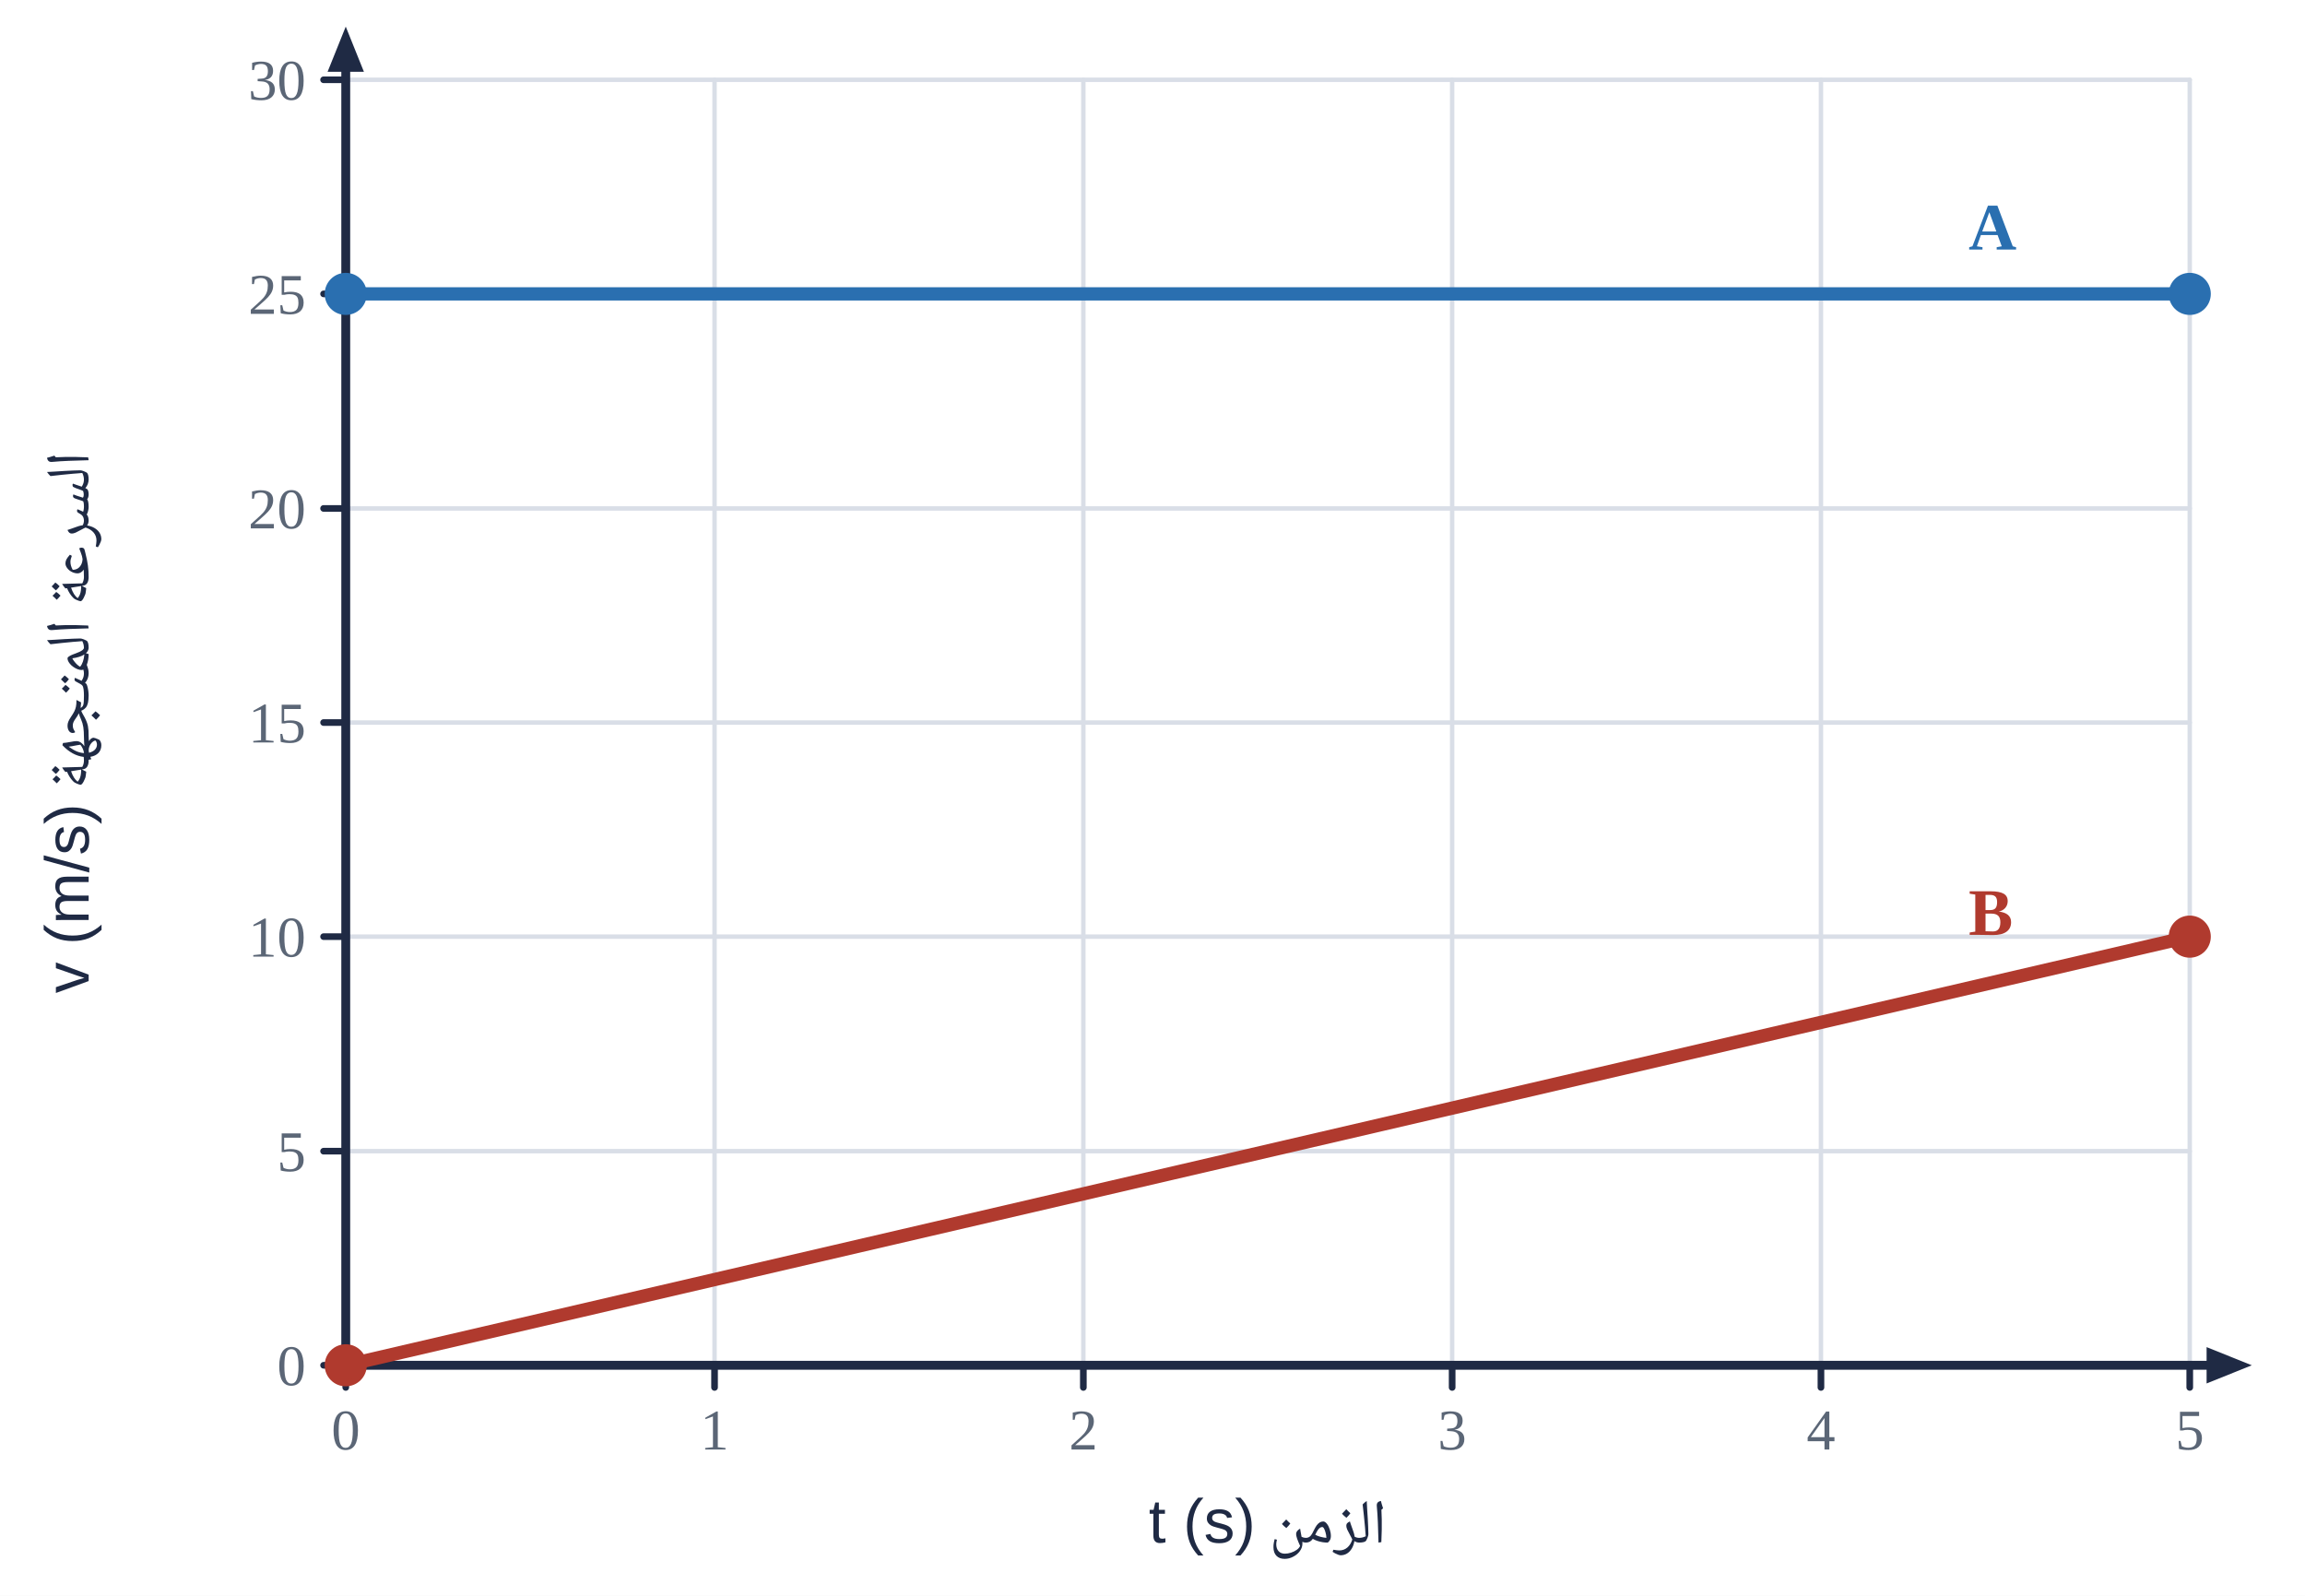
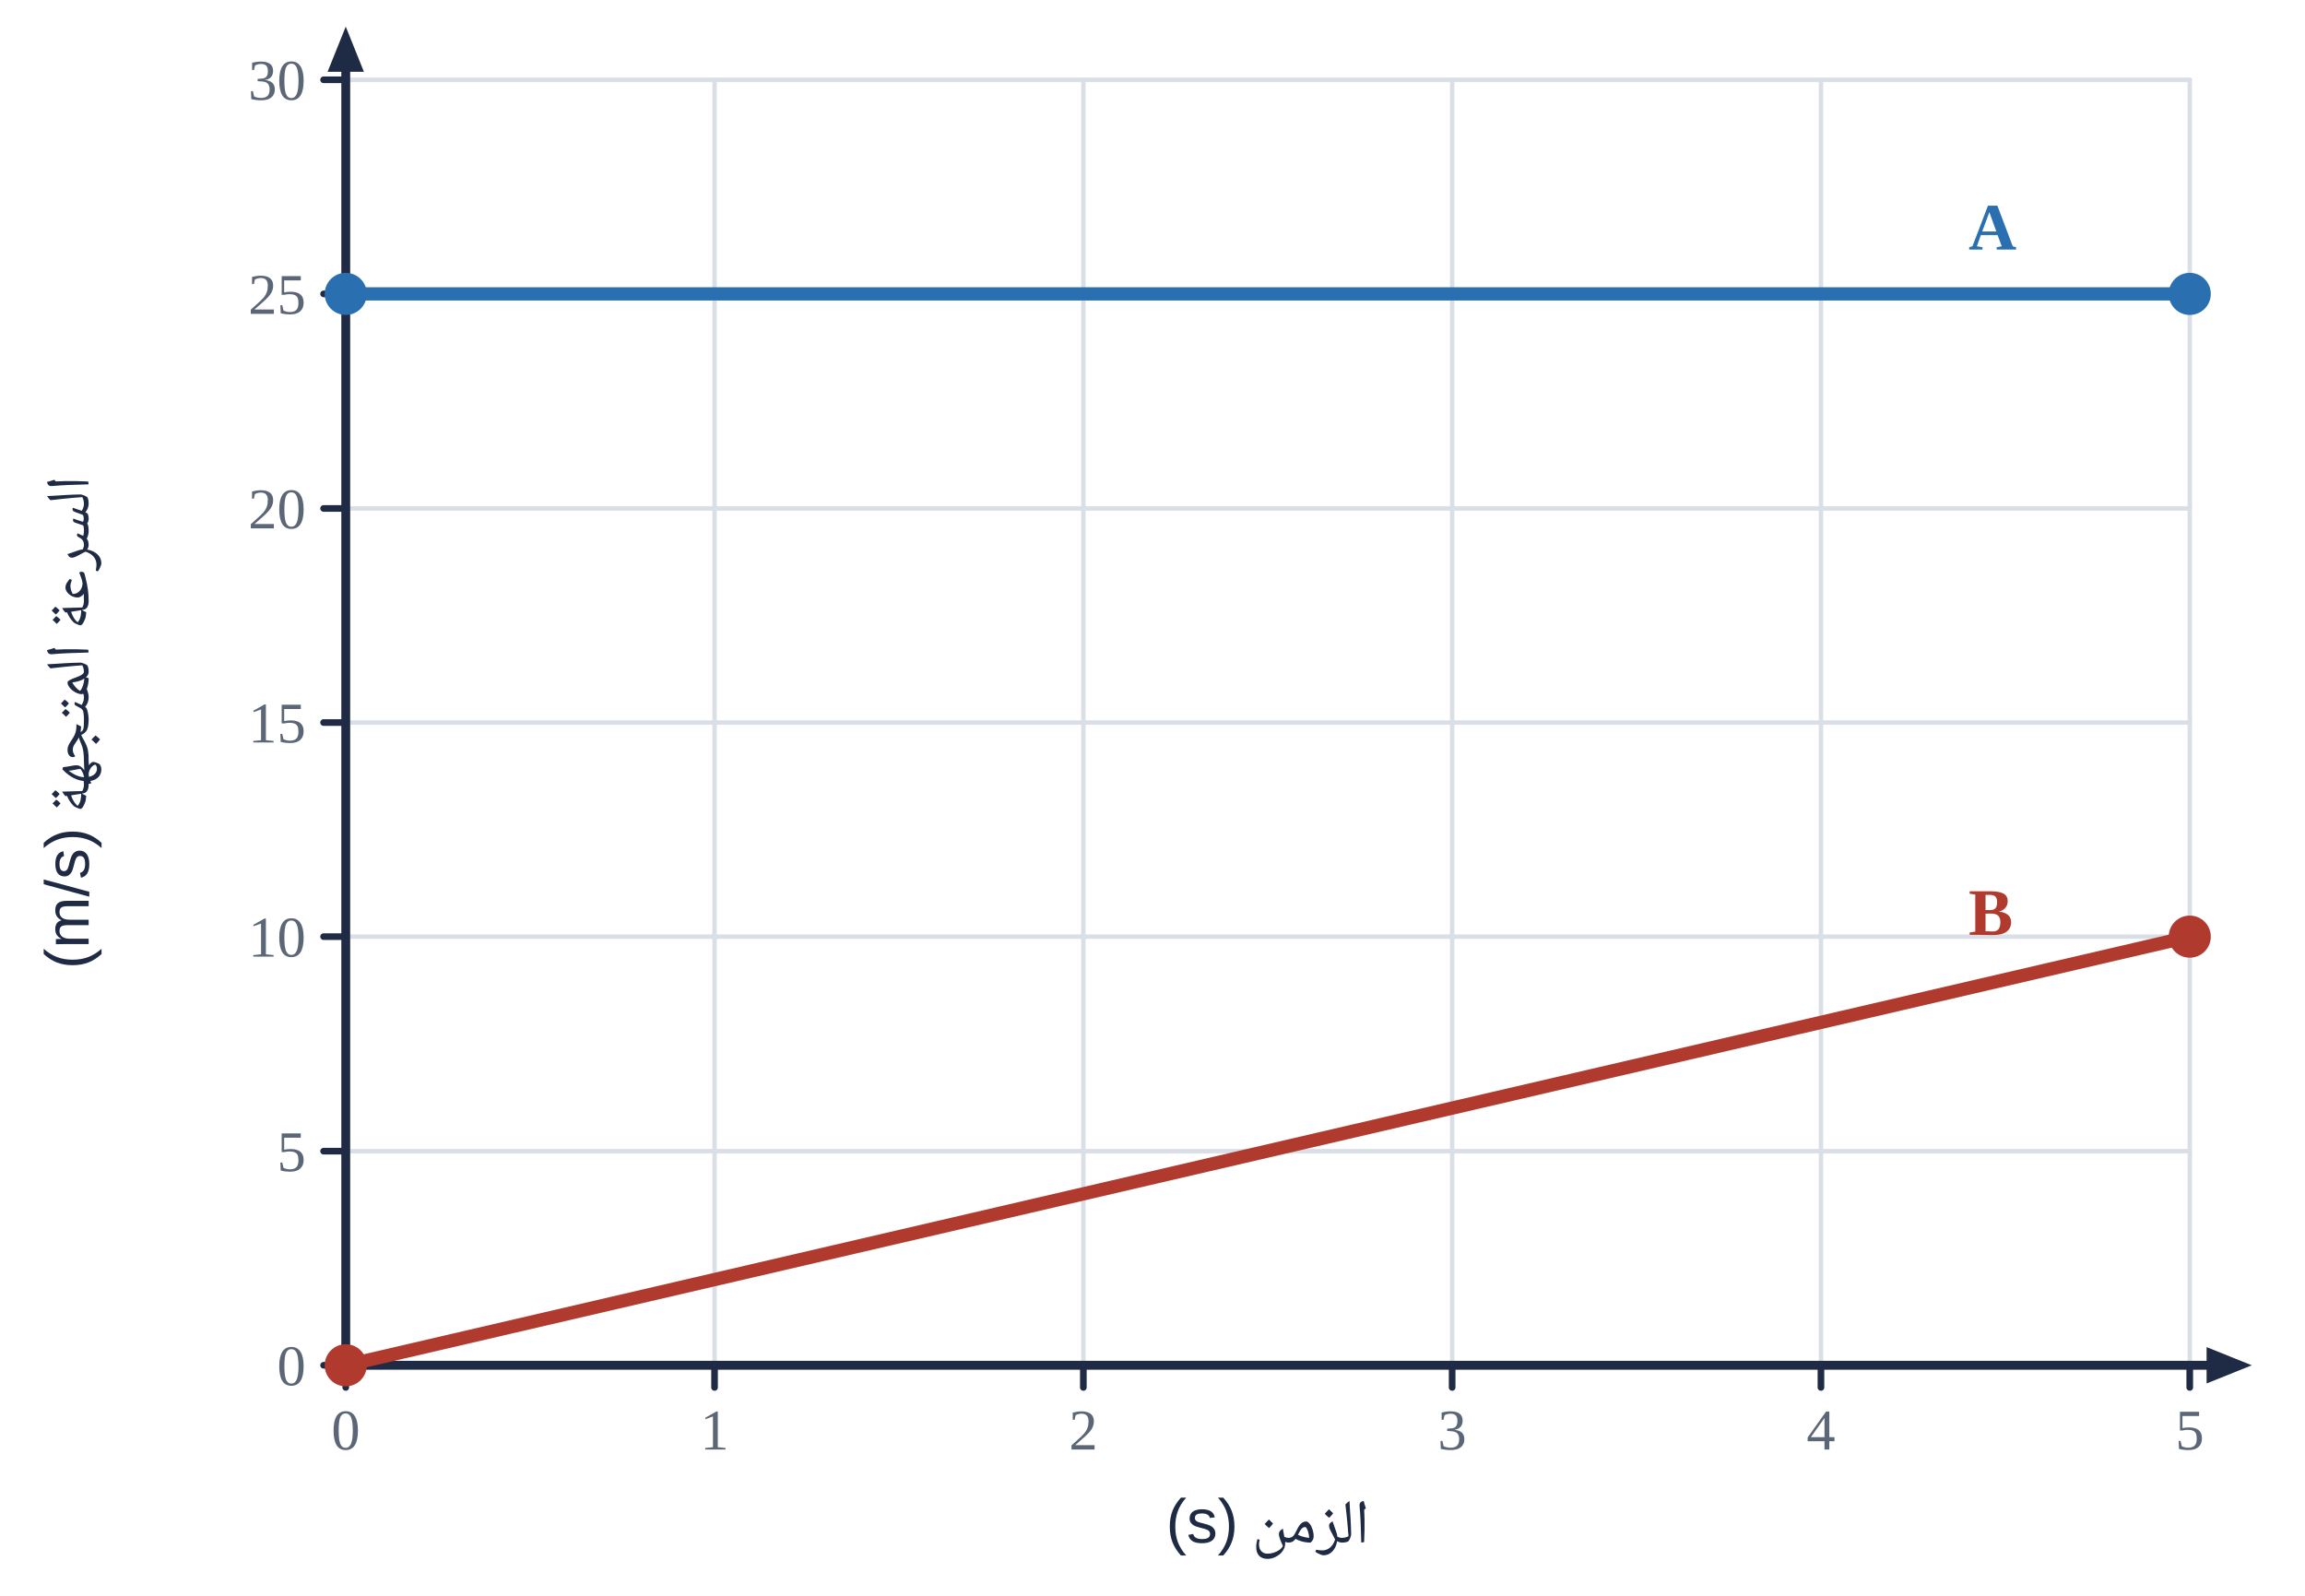
<svg xmlns="http://www.w3.org/2000/svg" viewBox="0 0 520 360" width="520" height="360">
  <rect width="520" height="360" fill="#fff" />
  <line x1="78.0" y1="18.0" x2="78.0" y2="308.0" stroke="#d9dee7" stroke-width="1" stroke-linecap="round" />
  <line x1="161.2" y1="18.0" x2="161.2" y2="308.0" stroke="#d9dee7" stroke-width="1" stroke-linecap="round" />
  <line x1="244.4" y1="18.0" x2="244.4" y2="308.0" stroke="#d9dee7" stroke-width="1" stroke-linecap="round" />
  <line x1="327.6" y1="18.0" x2="327.6" y2="308.0" stroke="#d9dee7" stroke-width="1" stroke-linecap="round" />
  <line x1="410.8" y1="18.0" x2="410.8" y2="308.0" stroke="#d9dee7" stroke-width="1" stroke-linecap="round" />
  <line x1="494.0" y1="18.0" x2="494.0" y2="308.0" stroke="#d9dee7" stroke-width="1" stroke-linecap="round" />
  <line x1="78.0" y1="308.0" x2="494.0" y2="308.0" stroke="#d9dee7" stroke-width="1" stroke-linecap="round" />
  <line x1="78.0" y1="259.7" x2="494.0" y2="259.7" stroke="#d9dee7" stroke-width="1" stroke-linecap="round" />
  <line x1="78.0" y1="211.3" x2="494.0" y2="211.3" stroke="#d9dee7" stroke-width="1" stroke-linecap="round" />
  <line x1="78.0" y1="163.0" x2="494.0" y2="163.0" stroke="#d9dee7" stroke-width="1" stroke-linecap="round" />
  <line x1="78.0" y1="114.7" x2="494.0" y2="114.7" stroke="#d9dee7" stroke-width="1" stroke-linecap="round" />
  <line x1="78.0" y1="66.3" x2="494.0" y2="66.3" stroke="#d9dee7" stroke-width="1" stroke-linecap="round" />
  <line x1="78.0" y1="18.0" x2="494.0" y2="18.0" stroke="#d9dee7" stroke-width="1" stroke-linecap="round" />
  <line x1="78.0" y1="308.0" x2="501.4" y2="308.0" stroke="#1f2a44" stroke-width="2" stroke-linecap="round" />
  <polygon points="508.0,308.0 497.8,312.1 497.8,303.9" fill="#1f2a44" />
  <line x1="78.0" y1="308.0" x2="78.0" y2="12.6" stroke="#1f2a44" stroke-width="2" stroke-linecap="round" />
  <polygon points="78.0,6.0 82.1,16.2 73.9,16.2" fill="#1f2a44" />
  <line x1="78.0" y1="308.0" x2="78.0" y2="313.0" stroke="#1f2a44" stroke-width="1.5" stroke-linecap="round" />
  <text x="78.0" y="327.0" text-anchor="middle" font-size="13" fill="#5b6676" font-weight="normal" font-family="'Times New Roman',Times,serif">0</text>
  <line x1="161.2" y1="308.0" x2="161.2" y2="313.0" stroke="#1f2a44" stroke-width="1.5" stroke-linecap="round" />
  <text x="161.2" y="327.0" text-anchor="middle" font-size="13" fill="#5b6676" font-weight="normal" font-family="'Times New Roman',Times,serif">1</text>
  <line x1="244.4" y1="308.0" x2="244.4" y2="313.0" stroke="#1f2a44" stroke-width="1.5" stroke-linecap="round" />
  <text x="244.4" y="327.0" text-anchor="middle" font-size="13" fill="#5b6676" font-weight="normal" font-family="'Times New Roman',Times,serif">2</text>
  <line x1="327.6" y1="308.0" x2="327.6" y2="313.0" stroke="#1f2a44" stroke-width="1.5" stroke-linecap="round" />
  <text x="327.6" y="327.0" text-anchor="middle" font-size="13" fill="#5b6676" font-weight="normal" font-family="'Times New Roman',Times,serif">3</text>
  <line x1="410.8" y1="308.0" x2="410.8" y2="313.0" stroke="#1f2a44" stroke-width="1.5" stroke-linecap="round" />
  <text x="410.8" y="327.0" text-anchor="middle" font-size="13" fill="#5b6676" font-weight="normal" font-family="'Times New Roman',Times,serif">4</text>
  <line x1="494.0" y1="308.0" x2="494.0" y2="313.0" stroke="#1f2a44" stroke-width="1.5" stroke-linecap="round" />
  <text x="494.0" y="327.0" text-anchor="middle" font-size="13" fill="#5b6676" font-weight="normal" font-family="'Times New Roman',Times,serif">5</text>
  <line x1="73.0" y1="308.0" x2="78.0" y2="308.0" stroke="#1f2a44" stroke-width="1.5" stroke-linecap="round" />
  <text x="69.0" y="312.5" text-anchor="end" font-size="13" fill="#5b6676" font-weight="normal" font-family="'Times New Roman',Times,serif">0</text>
  <line x1="73.0" y1="259.7" x2="78.0" y2="259.7" stroke="#1f2a44" stroke-width="1.5" stroke-linecap="round" />
  <text x="69.0" y="264.2" text-anchor="end" font-size="13" fill="#5b6676" font-weight="normal" font-family="'Times New Roman',Times,serif">5</text>
  <line x1="73.0" y1="211.3" x2="78.0" y2="211.3" stroke="#1f2a44" stroke-width="1.5" stroke-linecap="round" />
  <text x="69.0" y="215.8" text-anchor="end" font-size="13" fill="#5b6676" font-weight="normal" font-family="'Times New Roman',Times,serif">10</text>
  <line x1="73.0" y1="163.0" x2="78.0" y2="163.0" stroke="#1f2a44" stroke-width="1.5" stroke-linecap="round" />
  <text x="69.0" y="167.5" text-anchor="end" font-size="13" fill="#5b6676" font-weight="normal" font-family="'Times New Roman',Times,serif">15</text>
  <line x1="73.0" y1="114.7" x2="78.0" y2="114.7" stroke="#1f2a44" stroke-width="1.5" stroke-linecap="round" />
  <text x="69.0" y="119.2" text-anchor="end" font-size="13" fill="#5b6676" font-weight="normal" font-family="'Times New Roman',Times,serif">20</text>
  <line x1="73.0" y1="66.3" x2="78.0" y2="66.3" stroke="#1f2a44" stroke-width="1.5" stroke-linecap="round" />
  <text x="69.0" y="70.8" text-anchor="end" font-size="13" fill="#5b6676" font-weight="normal" font-family="'Times New Roman',Times,serif">25</text>
  <line x1="73.0" y1="18.0" x2="78.0" y2="18.0" stroke="#1f2a44" stroke-width="1.5" stroke-linecap="round" />
  <text x="69.0" y="22.5" text-anchor="end" font-size="13" fill="#5b6676" font-weight="normal" font-family="'Times New Roman',Times,serif">30</text>
-   <text x="286.0" y="348.0" text-anchor="middle" font-size="14" fill="#1f2a44" font-weight="normal" font-family="'IBM Plex Sans Arabic','Noto Naskh Arabic',Tahoma,Arial,sans-serif" direction="rtl">الزمن t (s)</text>
-   <text x="20.0" y="163.0" text-anchor="middle" font-size="14" fill="#1f2a44" font-weight="normal" font-family="'IBM Plex Sans Arabic','Noto Naskh Arabic',Tahoma,Arial,sans-serif" direction="rtl" transform="rotate(-90 20 163.0)">السرعة المتجهة v (m/s)</text>
+   <text x="286.0" y="348.0" text-anchor="middle" font-size="14" fill="#1f2a44" font-weight="normal" font-family="'IBM Plex Sans Arabic','Noto Naskh Arabic',Tahoma,Arial,sans-serif" direction="rtl">الزمن (s)</text>
+   <text x="20.0" y="163.0" text-anchor="middle" font-size="14" fill="#1f2a44" font-weight="normal" font-family="'IBM Plex Sans Arabic','Noto Naskh Arabic',Tahoma,Arial,sans-serif" direction="rtl" transform="rotate(-90 20 163.0)">السرعة المتجهة (m/s)</text>
  <polyline points="78.0,66.3 494.0,66.3" fill="none" stroke="#2a6fb0" stroke-width="3" stroke-linejoin="round" />
  <circle cx="78.0" cy="66.3" r="4" fill="#2a6fb0" stroke="#2a6fb0" stroke-width="1.5" />
  <circle cx="494.0" cy="66.3" r="4" fill="#2a6fb0" stroke="#2a6fb0" stroke-width="1.5" />
  <text x="444.1" y="56.3" text-anchor="start" font-size="15" fill="#2a6fb0" font-weight="bold" font-family="'Times New Roman',Times,serif">A</text>
  <polyline points="78.0,308.0 494.0,211.3" fill="none" stroke="#b03a2e" stroke-width="3" stroke-linejoin="round" />
  <circle cx="78.0" cy="308.0" r="4" fill="#b03a2e" stroke="#b03a2e" stroke-width="1.5" />
  <circle cx="494.0" cy="211.3" r="4" fill="#b03a2e" stroke="#b03a2e" stroke-width="1.5" />
  <text x="444.1" y="210.9" text-anchor="start" font-size="15" fill="#b03a2e" font-weight="bold" font-family="'Times New Roman',Times,serif">B</text>
</svg>
